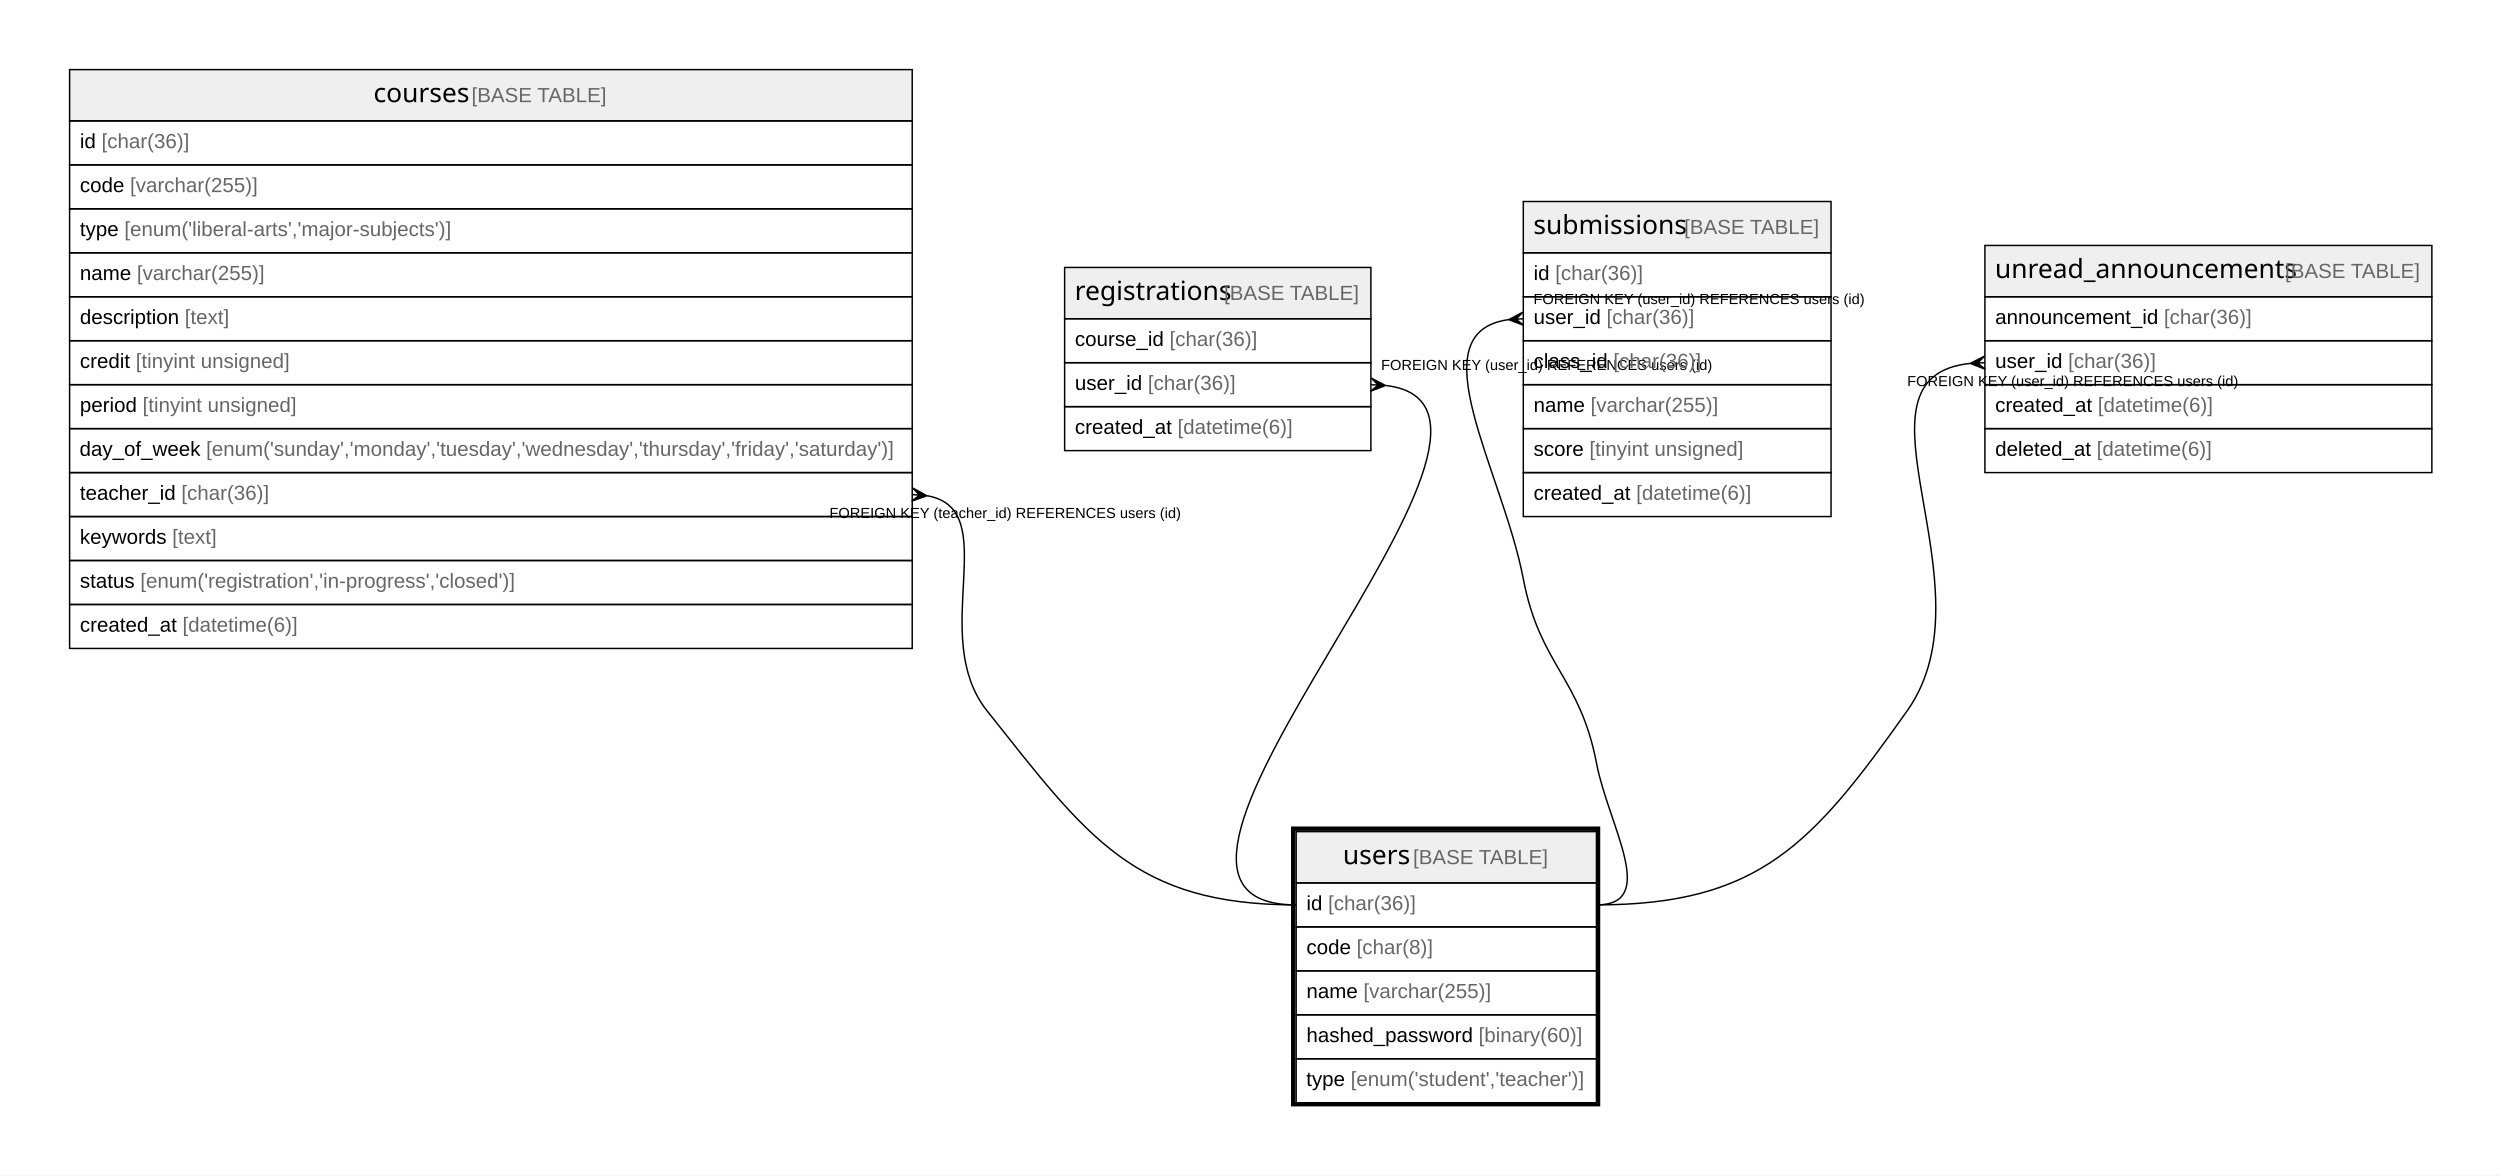
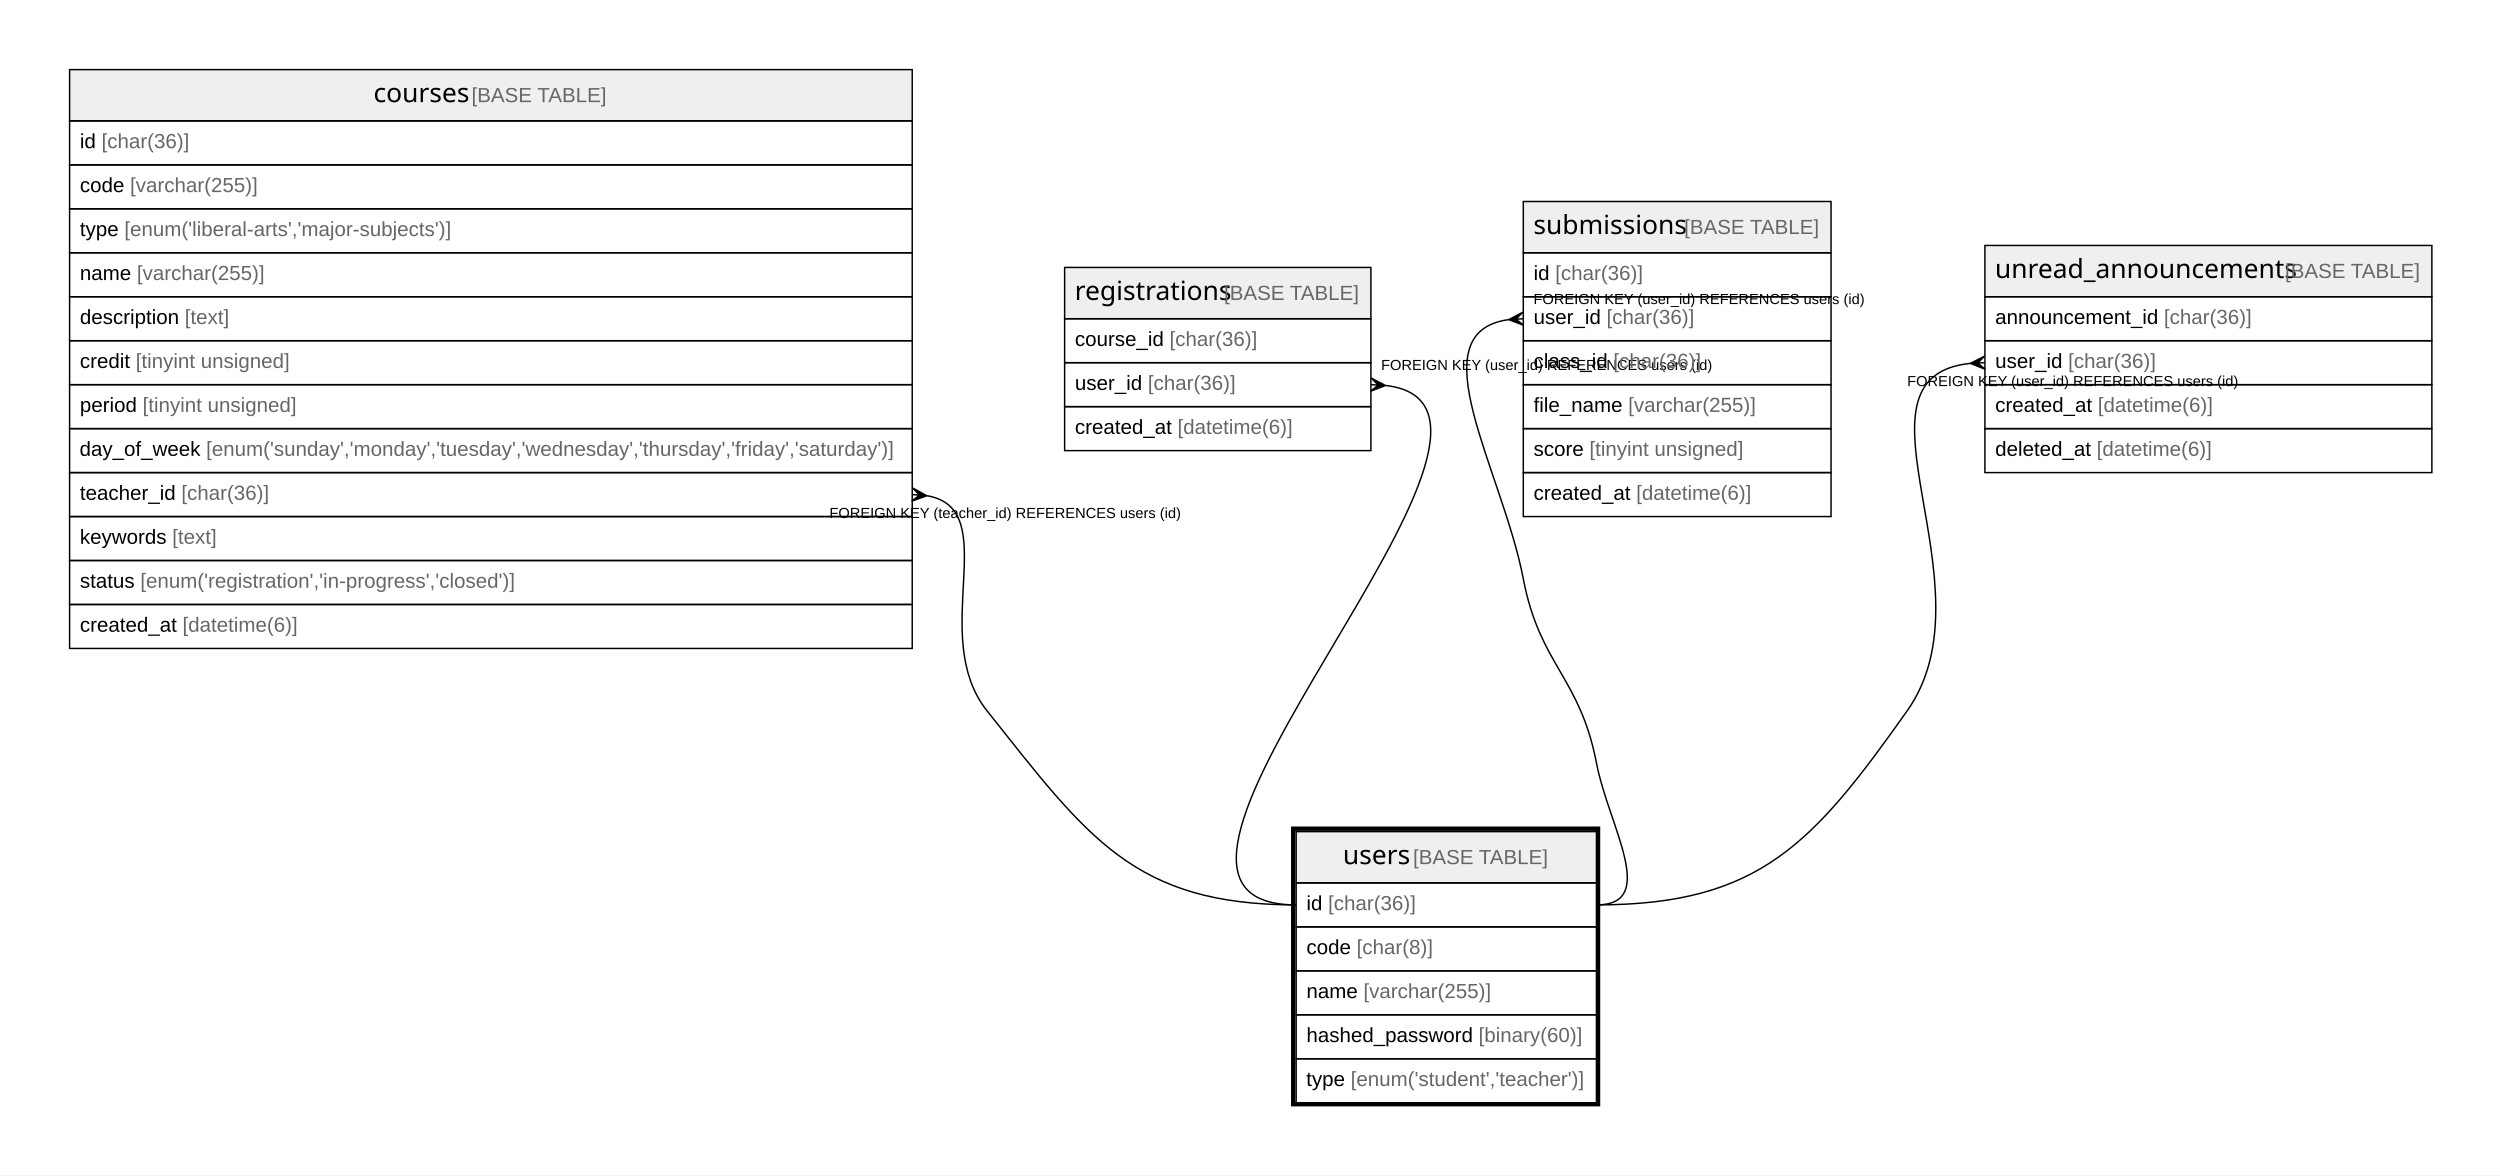
<svg xmlns="http://www.w3.org/2000/svg" width="1706pt" height="802pt" viewBox="0.00 0.00 1706.00 802.00">
  <g id="graph0" class="graph" transform="scale(1 1) rotate(0) translate(4 798)">
    <polygon fill="#ffffff" stroke="transparent" points="-4,4 -4,-798 1702,-798 1702,4 -4,4" />
    <g id="node1" class="node">
      <polygon fill="#efefef" stroke="transparent" points="880.5,-195.5 880.5,-230.5 1085.5,-230.5 1085.5,-195.5 880.5,-195.5" />
      <polygon fill="none" stroke="#000000" points="880.5,-195.5 880.5,-230.5 1085.5,-230.5 1085.5,-195.5 880.5,-195.5" />
      <text text-anchor="start" x="912.371" y="-208.3" font-family="Arial Bold" font-size="18.00" fill="#000000">users</text>
      <text text-anchor="start" x="956.375" y="-208.3" font-family="Arial" font-size="14.00" fill="#000000"> </text>
      <text text-anchor="start" x="960.266" y="-208.3" font-family="Arial" font-size="14.00" fill="#666666">[BASE TABLE]</text>
      <polygon fill="none" stroke="#000000" points="880.5,-165.5 880.5,-195.5 1085.5,-195.5 1085.5,-165.5 880.5,-165.5" />
      <text text-anchor="start" x="887.5" y="-176.9" font-family="Arial" font-size="14.00" fill="#000000">id </text>
      <text text-anchor="start" x="902.28" y="-176.9" font-family="Arial" font-size="14.00" fill="#666666">[char(36)]</text>
      <polygon fill="none" stroke="#000000" points="880.5,-135.5 880.5,-165.5 1085.5,-165.5 1085.5,-135.5 880.5,-135.5" />
      <text text-anchor="start" x="887.5" y="-146.9" font-family="Arial" font-size="14.00" fill="#000000">code </text>
      <text text-anchor="start" x="921.738" y="-146.9" font-family="Arial" font-size="14.00" fill="#666666">[char(8)]</text>
      <polygon fill="none" stroke="#000000" points="880.5,-105.5 880.5,-135.5 1085.5,-135.5 1085.5,-105.5 880.5,-105.5" />
      <text text-anchor="start" x="887.5" y="-116.9" font-family="Arial" font-size="14.00" fill="#000000">name </text>
      <text text-anchor="start" x="926.399" y="-116.9" font-family="Arial" font-size="14.00" fill="#666666">[varchar(255)]</text>
      <polygon fill="none" stroke="#000000" points="880.5,-75.5 880.5,-105.5 1085.5,-105.5 1085.5,-75.5 880.5,-75.5" />
      <text text-anchor="start" x="887.5" y="-86.9" font-family="Arial" font-size="14.00" fill="#000000">hashed_password </text>
      <text text-anchor="start" x="1004.984" y="-86.9" font-family="Arial" font-size="14.00" fill="#666666">[binary(60)]</text>
      <polygon fill="none" stroke="#000000" points="880.5,-45.5 880.5,-75.5 1085.5,-75.5 1085.5,-45.5 880.5,-45.5" />
      <text text-anchor="start" x="887.344" y="-56.9" font-family="Arial" font-size="14.00" fill="#000000">type </text>
      <text text-anchor="start" x="917.691" y="-56.9" font-family="Arial" font-size="14.00" fill="#666666">[enum('student','teacher')]</text>
      <polygon fill="none" stroke="#000000" stroke-width="3" points="878.5,-44.5 878.5,-232.5 1086.5,-232.5 1086.5,-44.5 878.5,-44.5" />
    </g>
    <g id="node2" class="node">
      <polygon fill="#efefef" stroke="transparent" points="43.5,-715.5 43.5,-750.5 618.5,-750.5 618.5,-715.5 43.5,-715.5" />
      <polygon fill="none" stroke="#000000" points="43.5,-715.5 43.5,-750.5 618.5,-750.5 618.5,-715.5 43.5,-715.5" />
      <text text-anchor="start" x="250.868" y="-728.3" font-family="Arial Bold" font-size="18.00" fill="#000000">courses</text>
      <text text-anchor="start" x="313.878" y="-728.3" font-family="Arial" font-size="14.00" fill="#000000"> </text>
      <text text-anchor="start" x="317.769" y="-728.3" font-family="Arial" font-size="14.00" fill="#666666">[BASE TABLE]</text>
      <polygon fill="none" stroke="#000000" points="43.5,-685.5 43.5,-715.5 618.5,-715.5 618.5,-685.5 43.5,-685.5" />
      <text text-anchor="start" x="50.5" y="-696.9" font-family="Arial" font-size="14.00" fill="#000000">id </text>
      <text text-anchor="start" x="65.28" y="-696.9" font-family="Arial" font-size="14.00" fill="#666666">[char(36)]</text>
      <polygon fill="none" stroke="#000000" points="43.5,-655.5 43.5,-685.5 618.5,-685.5 618.5,-655.5 43.5,-655.5" />
      <text text-anchor="start" x="50.5" y="-666.9" font-family="Arial" font-size="14.00" fill="#000000">code </text>
      <text text-anchor="start" x="84.738" y="-666.9" font-family="Arial" font-size="14.00" fill="#666666">[varchar(255)]</text>
      <polygon fill="none" stroke="#000000" points="43.5,-625.5 43.5,-655.5 618.5,-655.5 618.5,-625.5 43.5,-625.5" />
      <text text-anchor="start" x="50.5" y="-636.9" font-family="Arial" font-size="14.00" fill="#000000">type </text>
      <text text-anchor="start" x="80.846" y="-636.9" font-family="Arial" font-size="14.00" fill="#666666">[enum('liberal-arts','major-subjects')]</text>
      <polygon fill="none" stroke="#000000" points="43.5,-595.5 43.5,-625.5 618.5,-625.5 618.5,-595.5 43.5,-595.5" />
      <text text-anchor="start" x="50.5" y="-606.9" font-family="Arial" font-size="14.00" fill="#000000">name </text>
      <text text-anchor="start" x="89.399" y="-606.9" font-family="Arial" font-size="14.00" fill="#666666">[varchar(255)]</text>
      <polygon fill="none" stroke="#000000" points="43.5,-565.5 43.5,-595.5 618.5,-595.5 618.5,-565.5 43.5,-565.5" />
      <text text-anchor="start" x="50.5" y="-576.9" font-family="Arial" font-size="14.00" fill="#000000">description </text>
      <text text-anchor="start" x="122.068" y="-576.9" font-family="Arial" font-size="14.00" fill="#666666">[text]</text>
      <polygon fill="none" stroke="#000000" points="43.5,-535.5 43.5,-565.5 618.5,-565.5 618.5,-535.5 43.5,-535.5" />
      <text text-anchor="start" x="50.5" y="-546.9" font-family="Arial" font-size="14.00" fill="#000000">credit </text>
      <text text-anchor="start" x="88.614" y="-546.9" font-family="Arial" font-size="14.00" fill="#666666">[tinyint unsigned]</text>
      <polygon fill="none" stroke="#000000" points="43.5,-505.5 43.5,-535.5 618.5,-535.5 618.5,-505.5 43.5,-505.5" />
      <text text-anchor="start" x="50.5" y="-516.9" font-family="Arial" font-size="14.00" fill="#000000">period </text>
      <text text-anchor="start" x="93.288" y="-516.9" font-family="Arial" font-size="14.00" fill="#666666">[tinyint unsigned]</text>
      <polygon fill="none" stroke="#000000" points="43.5,-475.5 43.5,-505.5 618.5,-505.5 618.5,-475.5 43.5,-475.5" />
      <text text-anchor="start" x="50.276" y="-486.9" font-family="Arial" font-size="14.00" fill="#000000">day_of_week </text>
      <text text-anchor="start" x="136.642" y="-486.9" font-family="Arial" font-size="14.00" fill="#666666">[enum('sunday','monday','tuesday','wednesday','thursday','friday','saturday')]</text>
      <polygon fill="none" stroke="#000000" points="43.5,-445.5 43.5,-475.5 618.5,-475.5 618.5,-445.5 43.5,-445.5" />
      <text text-anchor="start" x="50.5" y="-456.9" font-family="Arial" font-size="14.00" fill="#000000">teacher_id </text>
      <text text-anchor="start" x="119.744" y="-456.9" font-family="Arial" font-size="14.00" fill="#666666">[char(36)]</text>
      <polygon fill="none" stroke="#000000" points="43.5,-415.5 43.5,-445.5 618.5,-445.5 618.5,-415.5 43.5,-415.5" />
      <text text-anchor="start" x="50.5" y="-426.9" font-family="Arial" font-size="14.00" fill="#000000">keywords </text>
      <text text-anchor="start" x="113.506" y="-426.9" font-family="Arial" font-size="14.00" fill="#666666">[text]</text>
      <polygon fill="none" stroke="#000000" points="43.5,-385.5 43.5,-415.5 618.5,-415.5 618.5,-385.5 43.5,-385.5" />
      <text text-anchor="start" x="50.5" y="-396.9" font-family="Arial" font-size="14.00" fill="#000000">status </text>
      <text text-anchor="start" x="91.737" y="-396.9" font-family="Arial" font-size="14.00" fill="#666666">[enum('registration','in-progress','closed')]</text>
      <polygon fill="none" stroke="#000000" points="43.5,-355.5 43.5,-385.5 618.5,-385.5 618.5,-355.5 43.5,-355.5" />
      <text text-anchor="start" x="50.5" y="-366.9" font-family="Arial" font-size="14.00" fill="#000000">created_at </text>
      <text text-anchor="start" x="120.528" y="-366.9" font-family="Arial" font-size="14.00" fill="#666666">[datetime(6)]</text>
    </g>
    <g id="edge1" class="edge">
      <path fill="none" stroke="#000000" d="M628.744,-459.685C681.448,-450.423 628.706,-364.335 669.5,-313 738.393,-226.306 769.765,-180.5 880.5,-180.5" />
      <polygon fill="#000000" stroke="#000000" points="628.468,-459.707 618.143,-456.014 623.484,-460.104 618.5,-460.5 618.5,-460.5 618.5,-460.5 623.484,-460.104 618.857,-464.986 628.468,-459.707 628.468,-459.707" />
      <text text-anchor="start" x="561.996" y="-444.5" font-family="Arial" font-size="10.00" fill="#000000">FOREIGN KEY (teacher_id) REFERENCES users (id)</text>
    </g>
    <g id="node3" class="node">
      <polygon fill="#efefef" stroke="transparent" points="722.5,-580.5 722.5,-615.5 931.5,-615.5 931.5,-580.5 722.5,-580.5" />
      <polygon fill="none" stroke="#000000" points="722.5,-580.5 722.5,-615.5 931.5,-615.5 931.5,-580.5 722.5,-580.5" />
      <text text-anchor="start" x="729.369" y="-593.3" font-family="Arial Bold" font-size="18.00" fill="#000000">registrations</text>
      <text text-anchor="start" x="827.377" y="-593.3" font-family="Arial" font-size="14.00" fill="#000000"> </text>
      <text text-anchor="start" x="831.268" y="-593.3" font-family="Arial" font-size="14.00" fill="#666666">[BASE TABLE]</text>
      <polygon fill="none" stroke="#000000" points="722.5,-550.5 722.5,-580.5 931.5,-580.5 931.5,-550.5 722.5,-550.5" />
      <text text-anchor="start" x="729.5" y="-561.9" font-family="Arial" font-size="14.00" fill="#000000">course_id </text>
      <text text-anchor="start" x="794.071" y="-561.9" font-family="Arial" font-size="14.00" fill="#666666">[char(36)]</text>
      <polygon fill="none" stroke="#000000" points="722.5,-520.5 722.5,-550.5 931.5,-550.5 931.5,-520.5 722.5,-520.5" />
      <text text-anchor="start" x="729.5" y="-531.9" font-family="Arial" font-size="14.00" fill="#000000">user_id </text>
      <text text-anchor="start" x="779.288" y="-531.9" font-family="Arial" font-size="14.00" fill="#666666">[char(36)]</text>
      <polygon fill="none" stroke="#000000" points="722.5,-490.5 722.5,-520.5 931.5,-520.5 931.5,-490.5 722.5,-490.5" />
      <text text-anchor="start" x="729.5" y="-501.9" font-family="Arial" font-size="14.00" fill="#000000">created_at </text>
      <text text-anchor="start" x="799.528" y="-501.9" font-family="Arial" font-size="14.00" fill="#666666">[datetime(6)]</text>
    </g>
    <g id="edge2" class="edge">
      <path fill="none" stroke="#000000" d="M941.849,-534.924C1073.854,-519.054 724.838,-180.5 880.5,-180.5" />
      <polygon fill="#000000" stroke="#000000" points="941.485,-534.944 931.25,-531.007 936.492,-535.222 931.5,-535.5 931.5,-535.5 931.5,-535.5 936.492,-535.222 931.75,-539.993 941.485,-534.944 941.485,-534.944" />
      <text text-anchor="start" x="938.445" y="-545.5" font-family="Arial" font-size="10.00" fill="#000000">FOREIGN KEY (user_id) REFERENCES users (id)</text>
    </g>
    <g id="node4" class="node">
      <polygon fill="#efefef" stroke="transparent" points="1035.5,-625.5 1035.5,-660.5 1245.5,-660.5 1245.5,-625.5 1035.5,-625.5" />
      <polygon fill="none" stroke="#000000" points="1035.5,-625.5 1035.5,-660.5 1245.5,-660.5 1245.5,-625.5 1035.5,-625.5" />
      <text text-anchor="start" x="1042.37" y="-638.3" font-family="Arial Bold" font-size="18.00" fill="#000000">submissions</text>
      <text text-anchor="start" x="1141.376" y="-638.3" font-family="Arial" font-size="14.00" fill="#000000"> </text>
      <text text-anchor="start" x="1145.266" y="-638.3" font-family="Arial" font-size="14.00" fill="#666666">[BASE TABLE]</text>
      <polygon fill="none" stroke="#000000" points="1035.5,-595.5 1035.5,-625.5 1245.5,-625.5 1245.5,-595.5 1035.5,-595.5" />
      <text text-anchor="start" x="1042.5" y="-606.9" font-family="Arial" font-size="14.00" fill="#000000">id </text>
      <text text-anchor="start" x="1057.28" y="-606.9" font-family="Arial" font-size="14.00" fill="#666666">[char(36)]</text>
      <polygon fill="none" stroke="#000000" points="1035.5,-565.5 1035.5,-595.5 1245.5,-595.5 1245.5,-565.5 1035.5,-565.5" />
      <text text-anchor="start" x="1042.5" y="-576.9" font-family="Arial" font-size="14.00" fill="#000000">user_id </text>
      <text text-anchor="start" x="1092.288" y="-576.9" font-family="Arial" font-size="14.00" fill="#666666">[char(36)]</text>
      <polygon fill="none" stroke="#000000" points="1035.5,-535.5 1035.5,-565.5 1245.5,-565.5 1245.5,-535.5 1035.5,-535.5" />
      <text text-anchor="start" x="1042.5" y="-546.9" font-family="Arial" font-size="14.00" fill="#000000">class_id </text>
      <text text-anchor="start" x="1096.952" y="-546.9" font-family="Arial" font-size="14.00" fill="#666666">[char(36)]</text>
      <polygon fill="none" stroke="#000000" points="1035.5,-505.5 1035.5,-535.5 1245.5,-535.5 1245.5,-505.5 1035.5,-505.5" />
-       <text text-anchor="start" x="1042.5" y="-516.9" font-family="Arial" font-size="14.00" fill="#000000">name </text>
-       <text text-anchor="start" x="1081.399" y="-516.9" font-family="Arial" font-size="14.00" fill="#666666">[varchar(255)]</text>
+       <text text-anchor="start" x="1042.5" y="-516.9" font-family="Arial" font-size="14.00" fill="#000000">file_name </text>
+       <text text-anchor="start" x="1107.068" y="-516.9" font-family="Arial" font-size="14.00" fill="#666666">[varchar(255)]</text>
      <polygon fill="none" stroke="#000000" points="1035.5,-475.5 1035.5,-505.5 1245.5,-505.5 1245.5,-475.5 1035.5,-475.5" />
      <text text-anchor="start" x="1042.5" y="-486.9" font-family="Arial" font-size="14.00" fill="#000000">score </text>
      <text text-anchor="start" x="1080.616" y="-486.9" font-family="Arial" font-size="14.00" fill="#666666">[tinyint unsigned]</text>
      <polygon fill="none" stroke="#000000" points="1035.5,-445.5 1035.5,-475.5 1245.5,-475.5 1245.5,-445.5 1035.5,-445.5" />
      <text text-anchor="start" x="1042.5" y="-456.9" font-family="Arial" font-size="14.00" fill="#000000">created_at </text>
      <text text-anchor="start" x="1112.528" y="-456.9" font-family="Arial" font-size="14.00" fill="#666666">[datetime(6)]</text>
    </g>
    <g id="edge3" class="edge">
      <path fill="none" stroke="#000000" d="M1025.329,-579.853C962.51,-571.173 1021.382,-476.854 1035.5,-403 1046.812,-343.824 1074.188,-336.176 1085.5,-277 1093.553,-234.874 1128.389,-180.5 1085.5,-180.5" />
      <polygon fill="#000000" stroke="#000000" points="1025.52,-579.865 1035.214,-584.991 1030.51,-580.183 1035.5,-580.5 1035.5,-580.5 1035.5,-580.5 1030.51,-580.183 1035.786,-576.009 1025.52,-579.865 1025.52,-579.865" />
      <text text-anchor="start" x="1042.445" y="-590.5" font-family="Arial" font-size="10.00" fill="#000000">FOREIGN KEY (user_id) REFERENCES users (id)</text>
    </g>
    <g id="node5" class="node">
      <polygon fill="#efefef" stroke="transparent" points="1350.5,-595.5 1350.5,-630.5 1655.5,-630.5 1655.5,-595.5 1350.5,-595.5" />
      <polygon fill="none" stroke="#000000" points="1350.5,-595.5 1350.5,-630.5 1655.5,-630.5 1655.5,-595.5 1350.5,-595.5" />
      <text text-anchor="start" x="1357.333" y="-608.3" font-family="Arial Bold" font-size="18.00" fill="#000000">unread_announcements</text>
      <text text-anchor="start" x="1551.413" y="-608.3" font-family="Arial" font-size="14.00" fill="#000000"> </text>
      <text text-anchor="start" x="1555.303" y="-608.3" font-family="Arial" font-size="14.00" fill="#666666">[BASE TABLE]</text>
      <polygon fill="none" stroke="#000000" points="1350.5,-565.5 1350.5,-595.5 1655.5,-595.5 1655.5,-565.5 1350.5,-565.5" />
      <text text-anchor="start" x="1357.5" y="-576.9" font-family="Arial" font-size="14.00" fill="#000000">announcement_id </text>
      <text text-anchor="start" x="1472.657" y="-576.9" font-family="Arial" font-size="14.00" fill="#666666">[char(36)]</text>
      <polygon fill="none" stroke="#000000" points="1350.5,-535.5 1350.5,-565.5 1655.5,-565.5 1655.5,-535.5 1350.5,-535.5" />
      <text text-anchor="start" x="1357.5" y="-546.9" font-family="Arial" font-size="14.00" fill="#000000">user_id </text>
      <text text-anchor="start" x="1407.288" y="-546.9" font-family="Arial" font-size="14.00" fill="#666666">[char(36)]</text>
      <polygon fill="none" stroke="#000000" points="1350.5,-505.5 1350.5,-535.5 1655.5,-535.5 1655.5,-505.5 1350.5,-505.5" />
      <text text-anchor="start" x="1357.5" y="-516.9" font-family="Arial" font-size="14.00" fill="#000000">created_at </text>
      <text text-anchor="start" x="1427.528" y="-516.9" font-family="Arial" font-size="14.00" fill="#666666">[datetime(6)]</text>
      <polygon fill="none" stroke="#000000" points="1350.5,-475.5 1350.5,-505.5 1655.5,-505.5 1655.5,-475.5 1350.5,-475.5" />
      <text text-anchor="start" x="1357.5" y="-486.9" font-family="Arial" font-size="14.00" fill="#000000">deleted_at </text>
      <text text-anchor="start" x="1426.757" y="-486.9" font-family="Arial" font-size="14.00" fill="#666666">[datetime(6)]</text>
    </g>
    <g id="edge4" class="edge">
      <path fill="none" stroke="#000000" d="M1340.459,-550.014C1249.961,-540.658 1357.902,-398.35 1297.5,-313 1233.314,-222.304 1196.611,-180.5 1085.5,-180.5" />
      <polygon fill="#000000" stroke="#000000" points="1340.512,-550.017 1350.283,-554.995 1345.506,-550.258 1350.5,-550.5 1350.5,-550.5 1350.5,-550.5 1345.506,-550.258 1350.717,-546.005 1340.512,-550.017 1340.512,-550.017" />
      <text text-anchor="start" x="1297.445" y="-534.5" font-family="Arial" font-size="10.00" fill="#000000">FOREIGN KEY (user_id) REFERENCES users (id)</text>
    </g>
  </g>
</svg>
